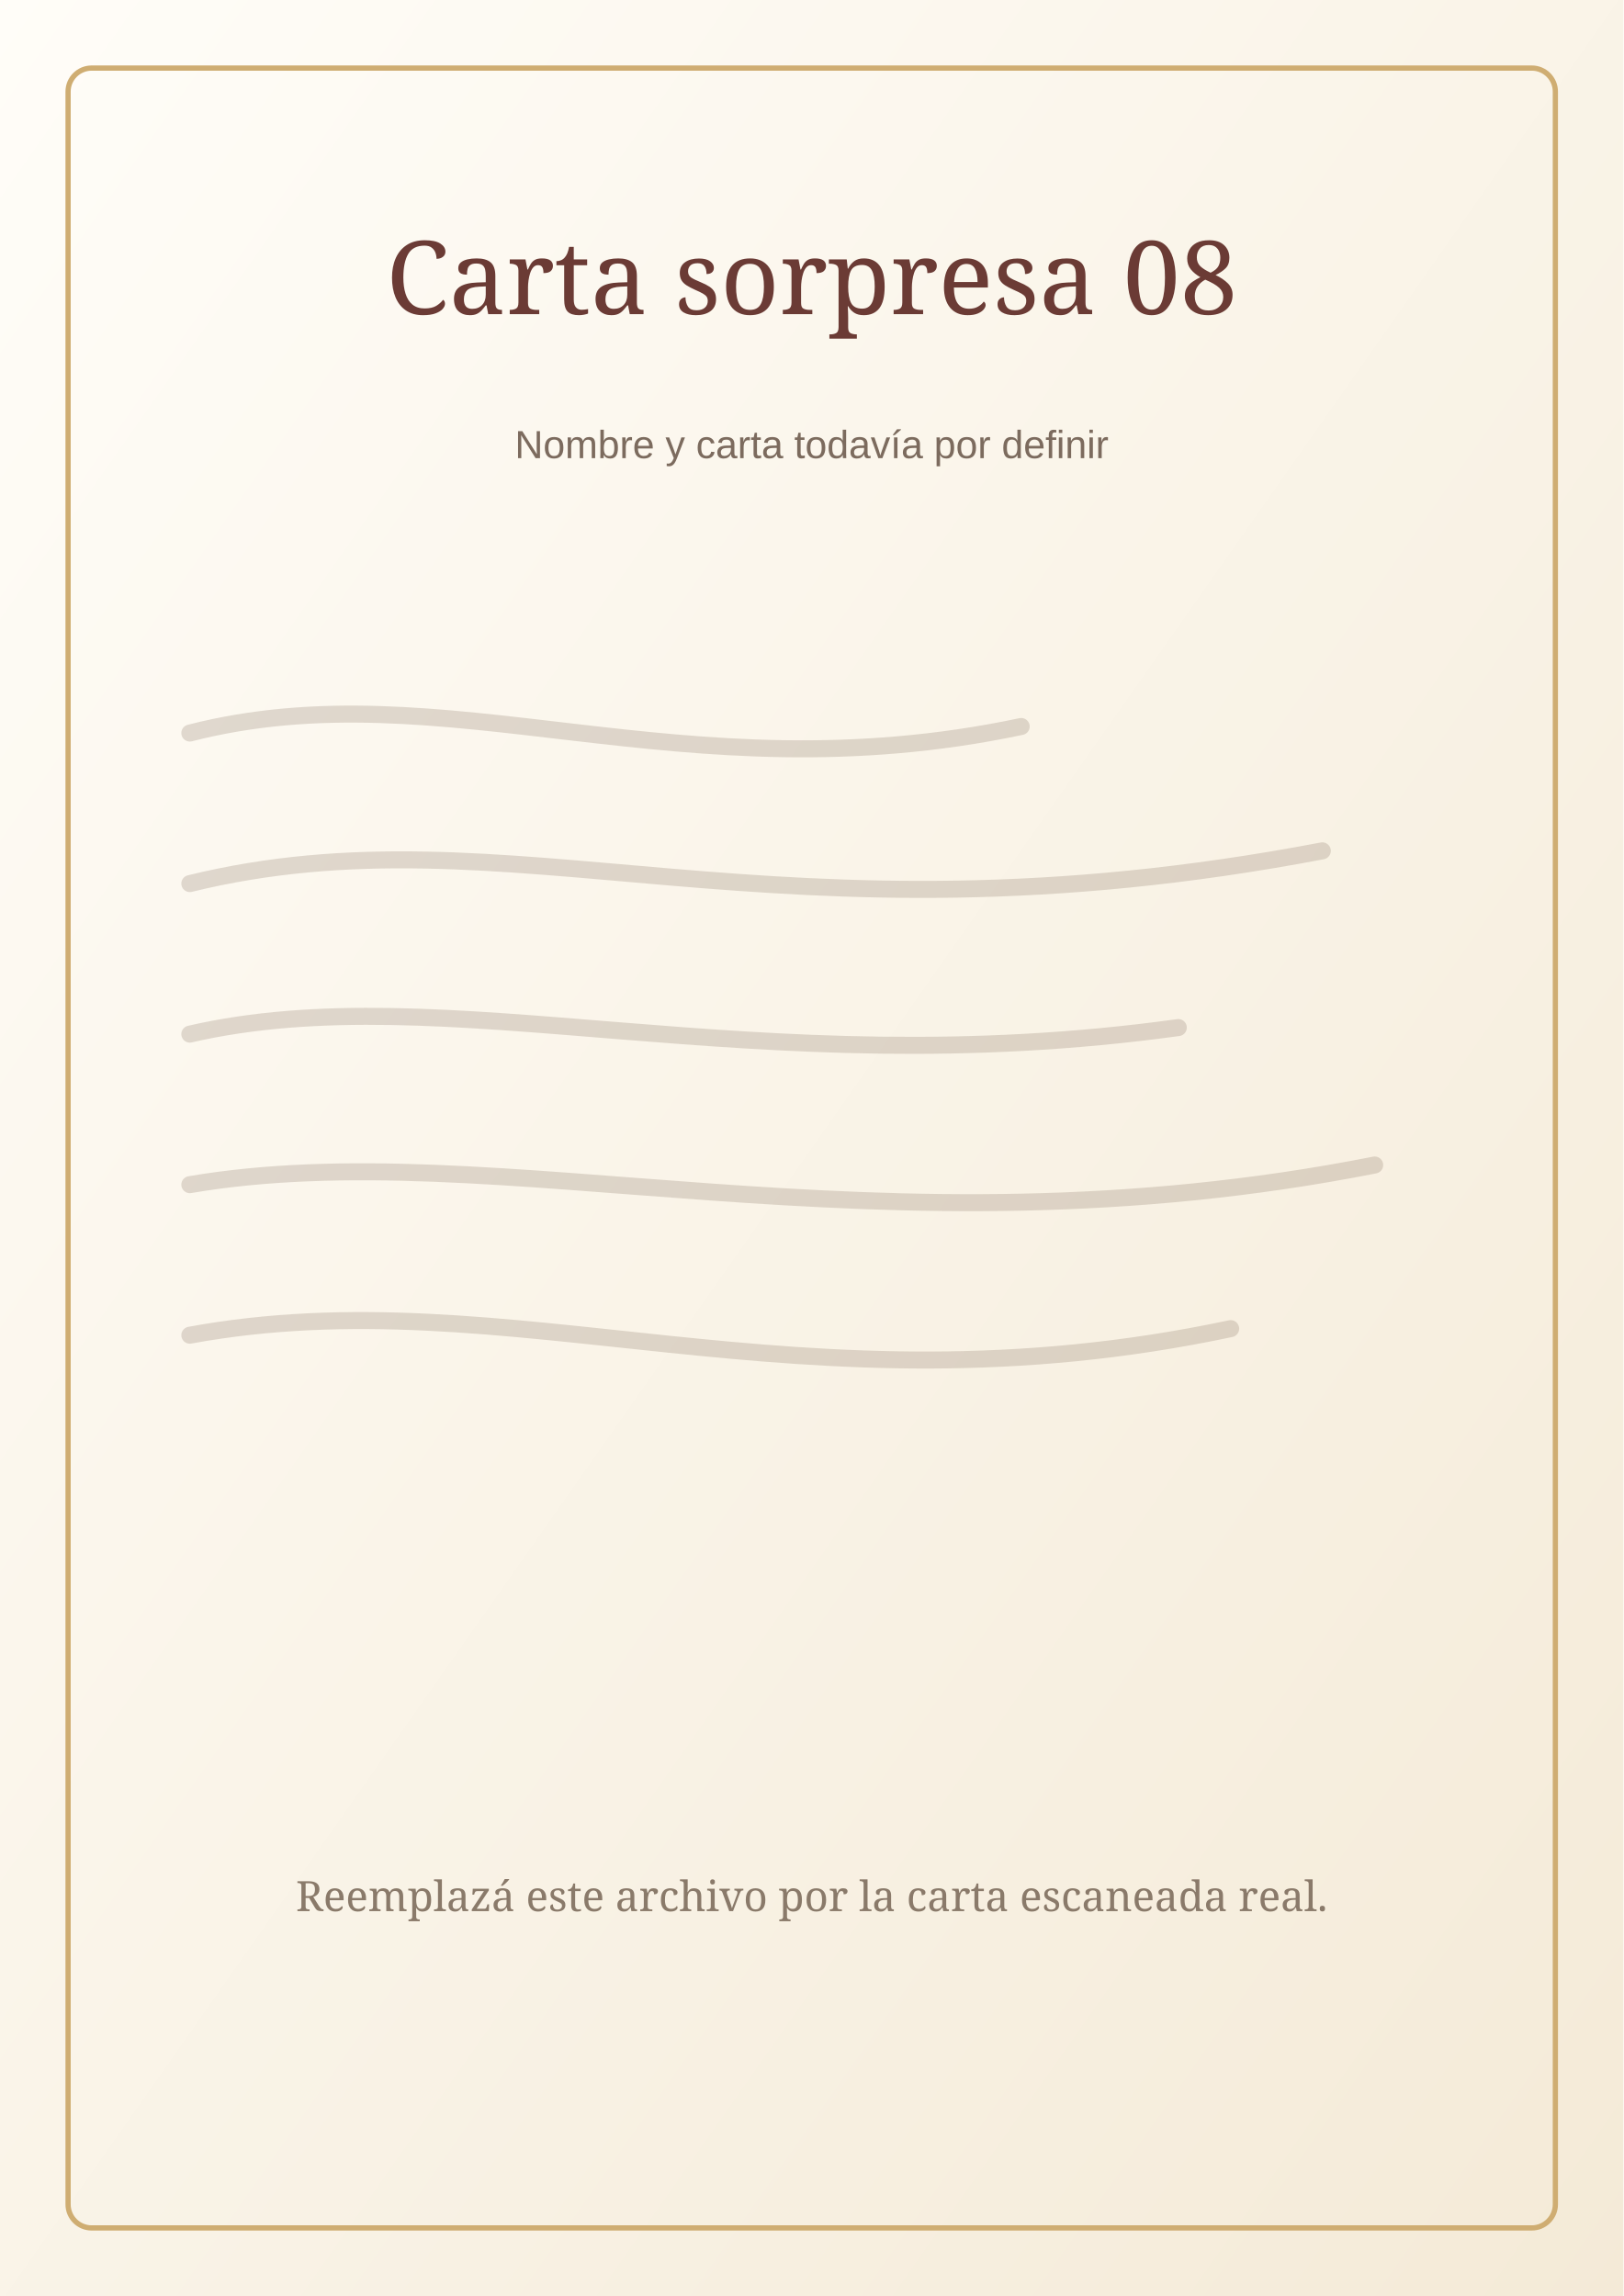
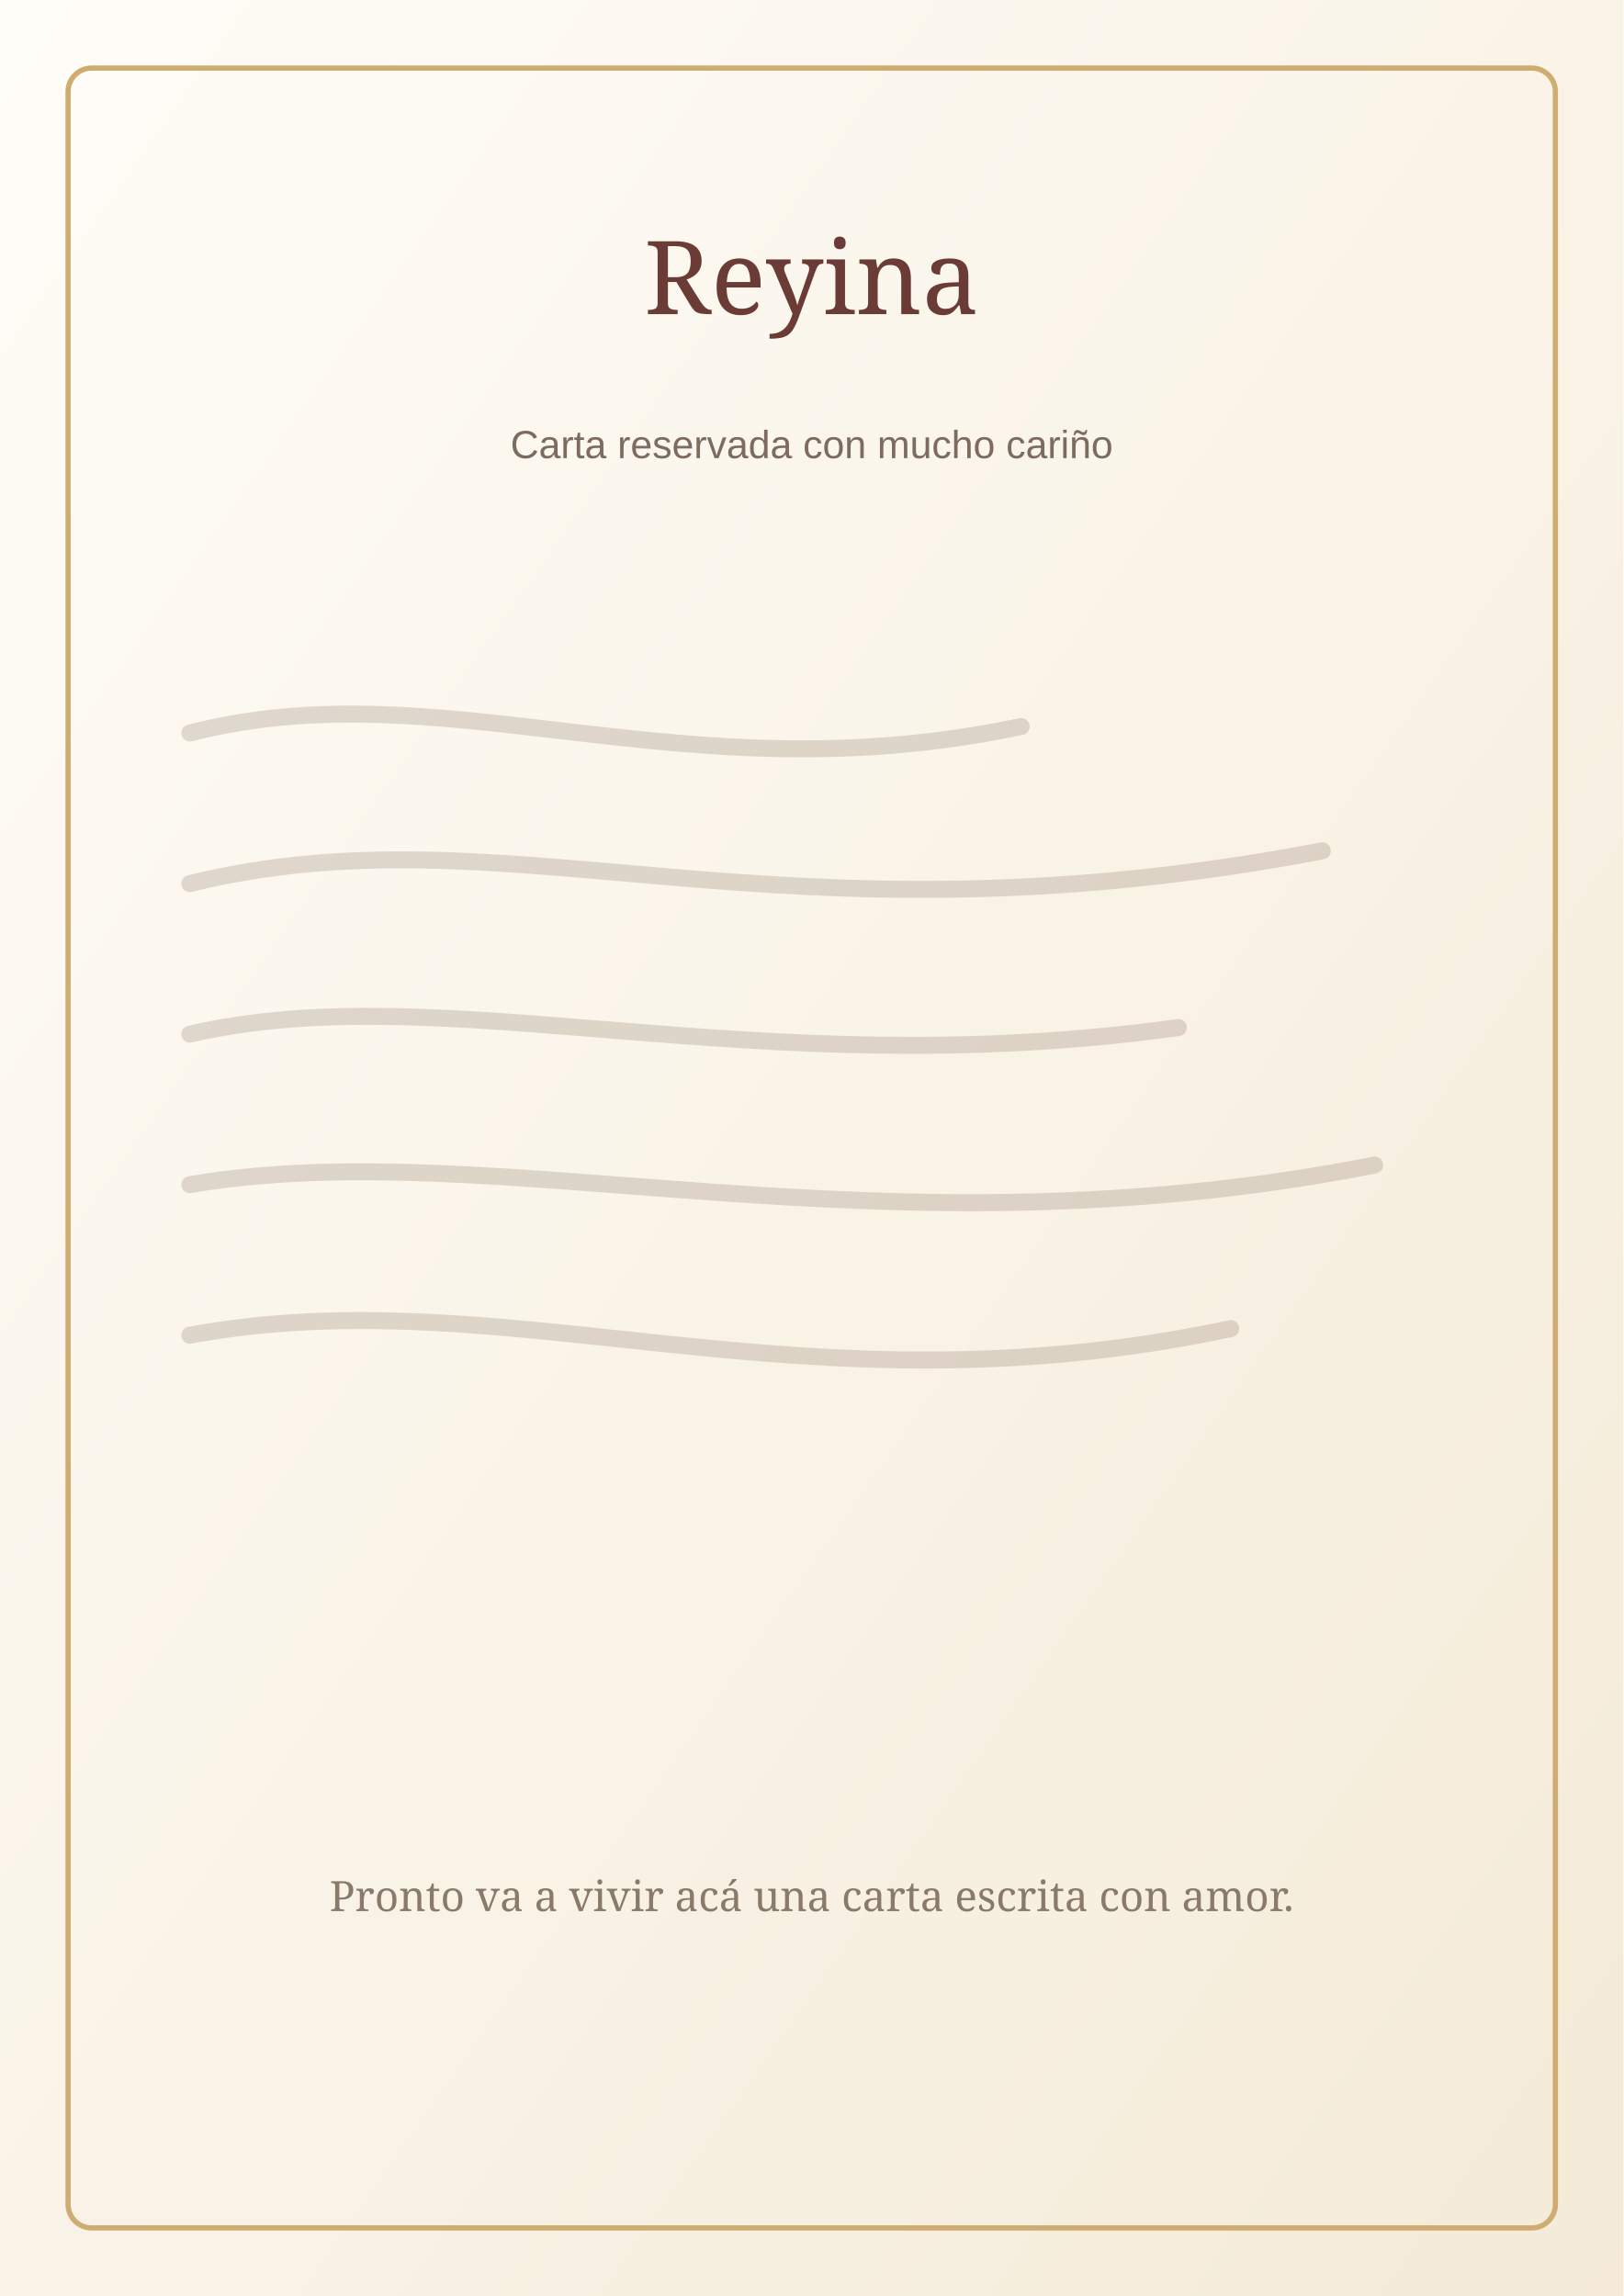
<svg xmlns="http://www.w3.org/2000/svg" viewBox="0 0 1240 1754">
  <defs>
    <linearGradient id="p" x1="0" y1="0" x2="1" y2="1">
      <stop stop-color="#fffdf8" />
      <stop offset="1" stop-color="#f4ead7" />
    </linearGradient>
  </defs>
  <rect width="1240" height="1754" fill="url(#p)" />
  <rect x="52" y="52" width="1136" height="1650" rx="18" fill="none" stroke="#cfad72" stroke-width="4" />
-   <text x="620" y="240" text-anchor="middle" font-family="Georgia, serif" font-size="78" fill="#6b3b35">Carta sorpresa 08</text>
-   <text x="620" y="350" text-anchor="middle" font-family="Arial, sans-serif" font-size="30" fill="#7c6b5e">Nombre y carta todavía por definir</text>
+   <text x="620" y="240" text-anchor="middle" font-family="Georgia, serif" font-size="78" fill="#6b3b35">Reyina</text>
+   <text x="620" y="350" text-anchor="middle" font-family="Arial, sans-serif" font-size="30" fill="#7c6b5e">Carta reservada con mucho cariño</text>
  <path d="M145 560 C340 510 520 610 780 555 M145 675 C390 615 590 730 1010 650 M145 790 C340 745 575 830 900 785 M145 905 C380 865 670 965 1050 890 M145 1020 C390 975 610 1085 940 1015" fill="none" stroke="#897563" stroke-width="13" stroke-linecap="round" opacity=".25" />
-   <text x="620" y="1460" text-anchor="middle" font-family="Georgia, serif" font-size="32" fill="#8a7a6a">Reemplazá este archivo por la carta escaneada real.</text>
+   <text x="620" y="1460" text-anchor="middle" font-family="Georgia, serif" font-size="32" fill="#8a7a6a">Pronto va a vivir acá una carta escrita con amor.</text>
</svg>
